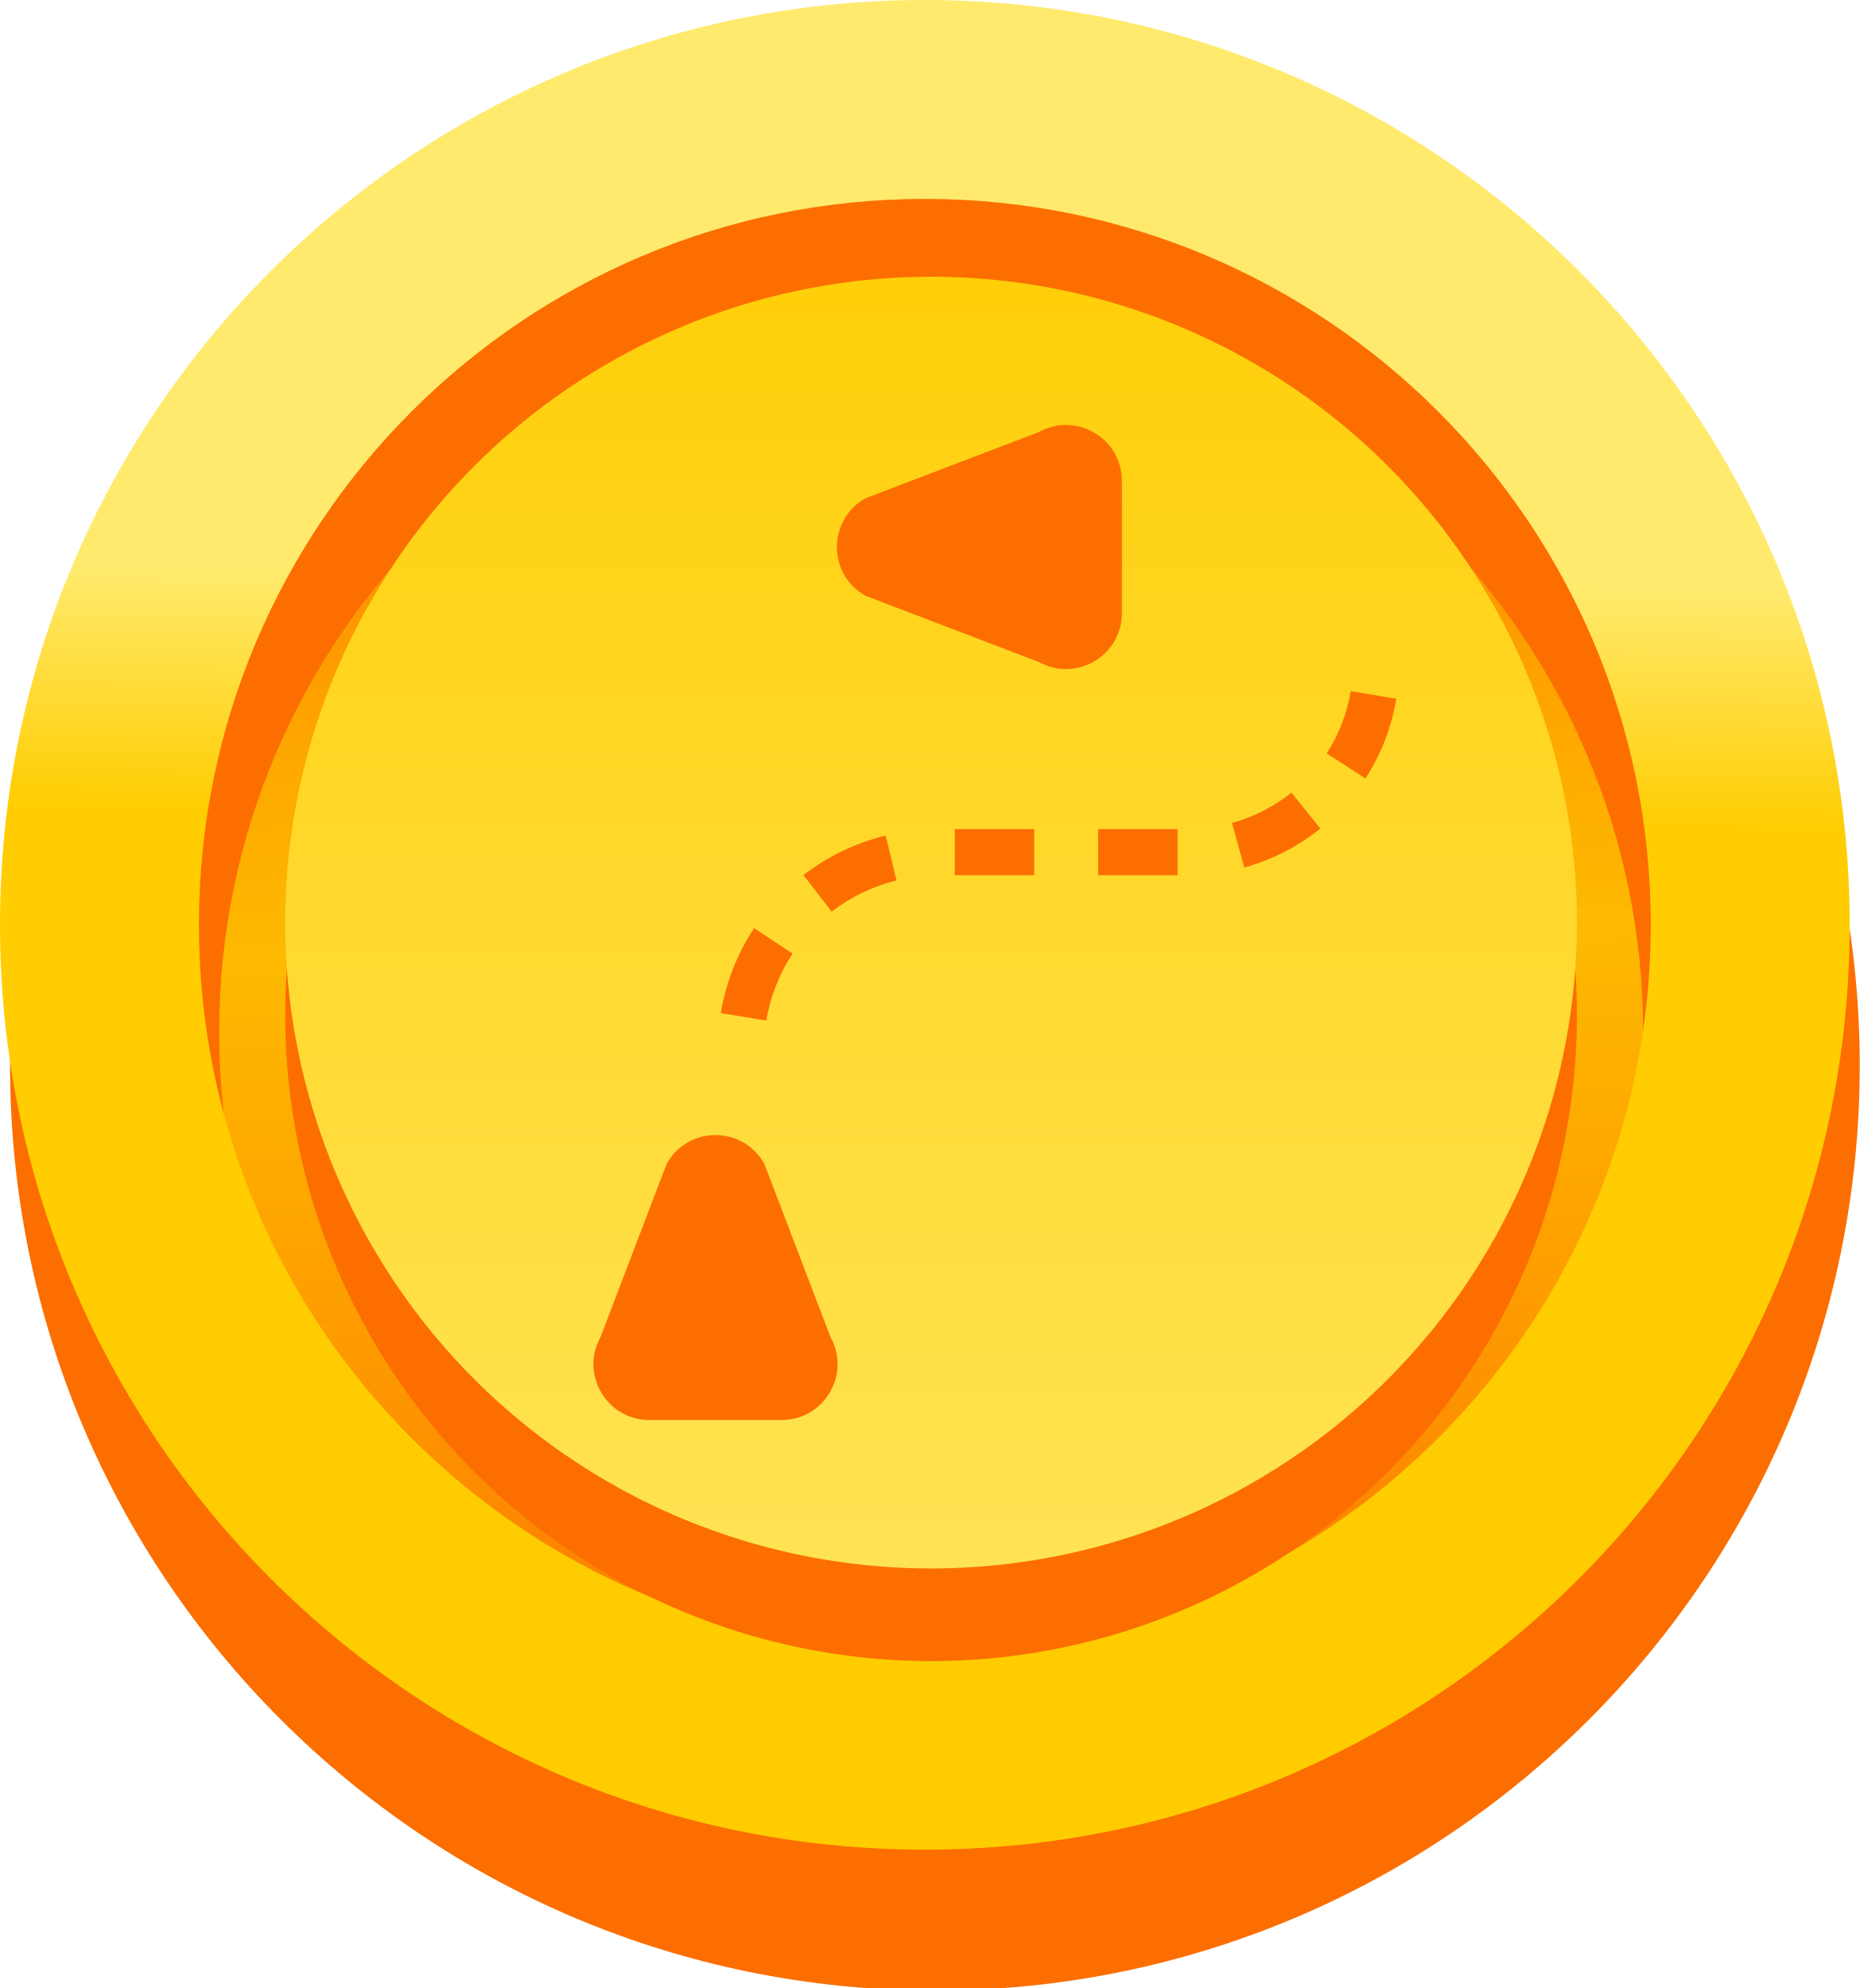
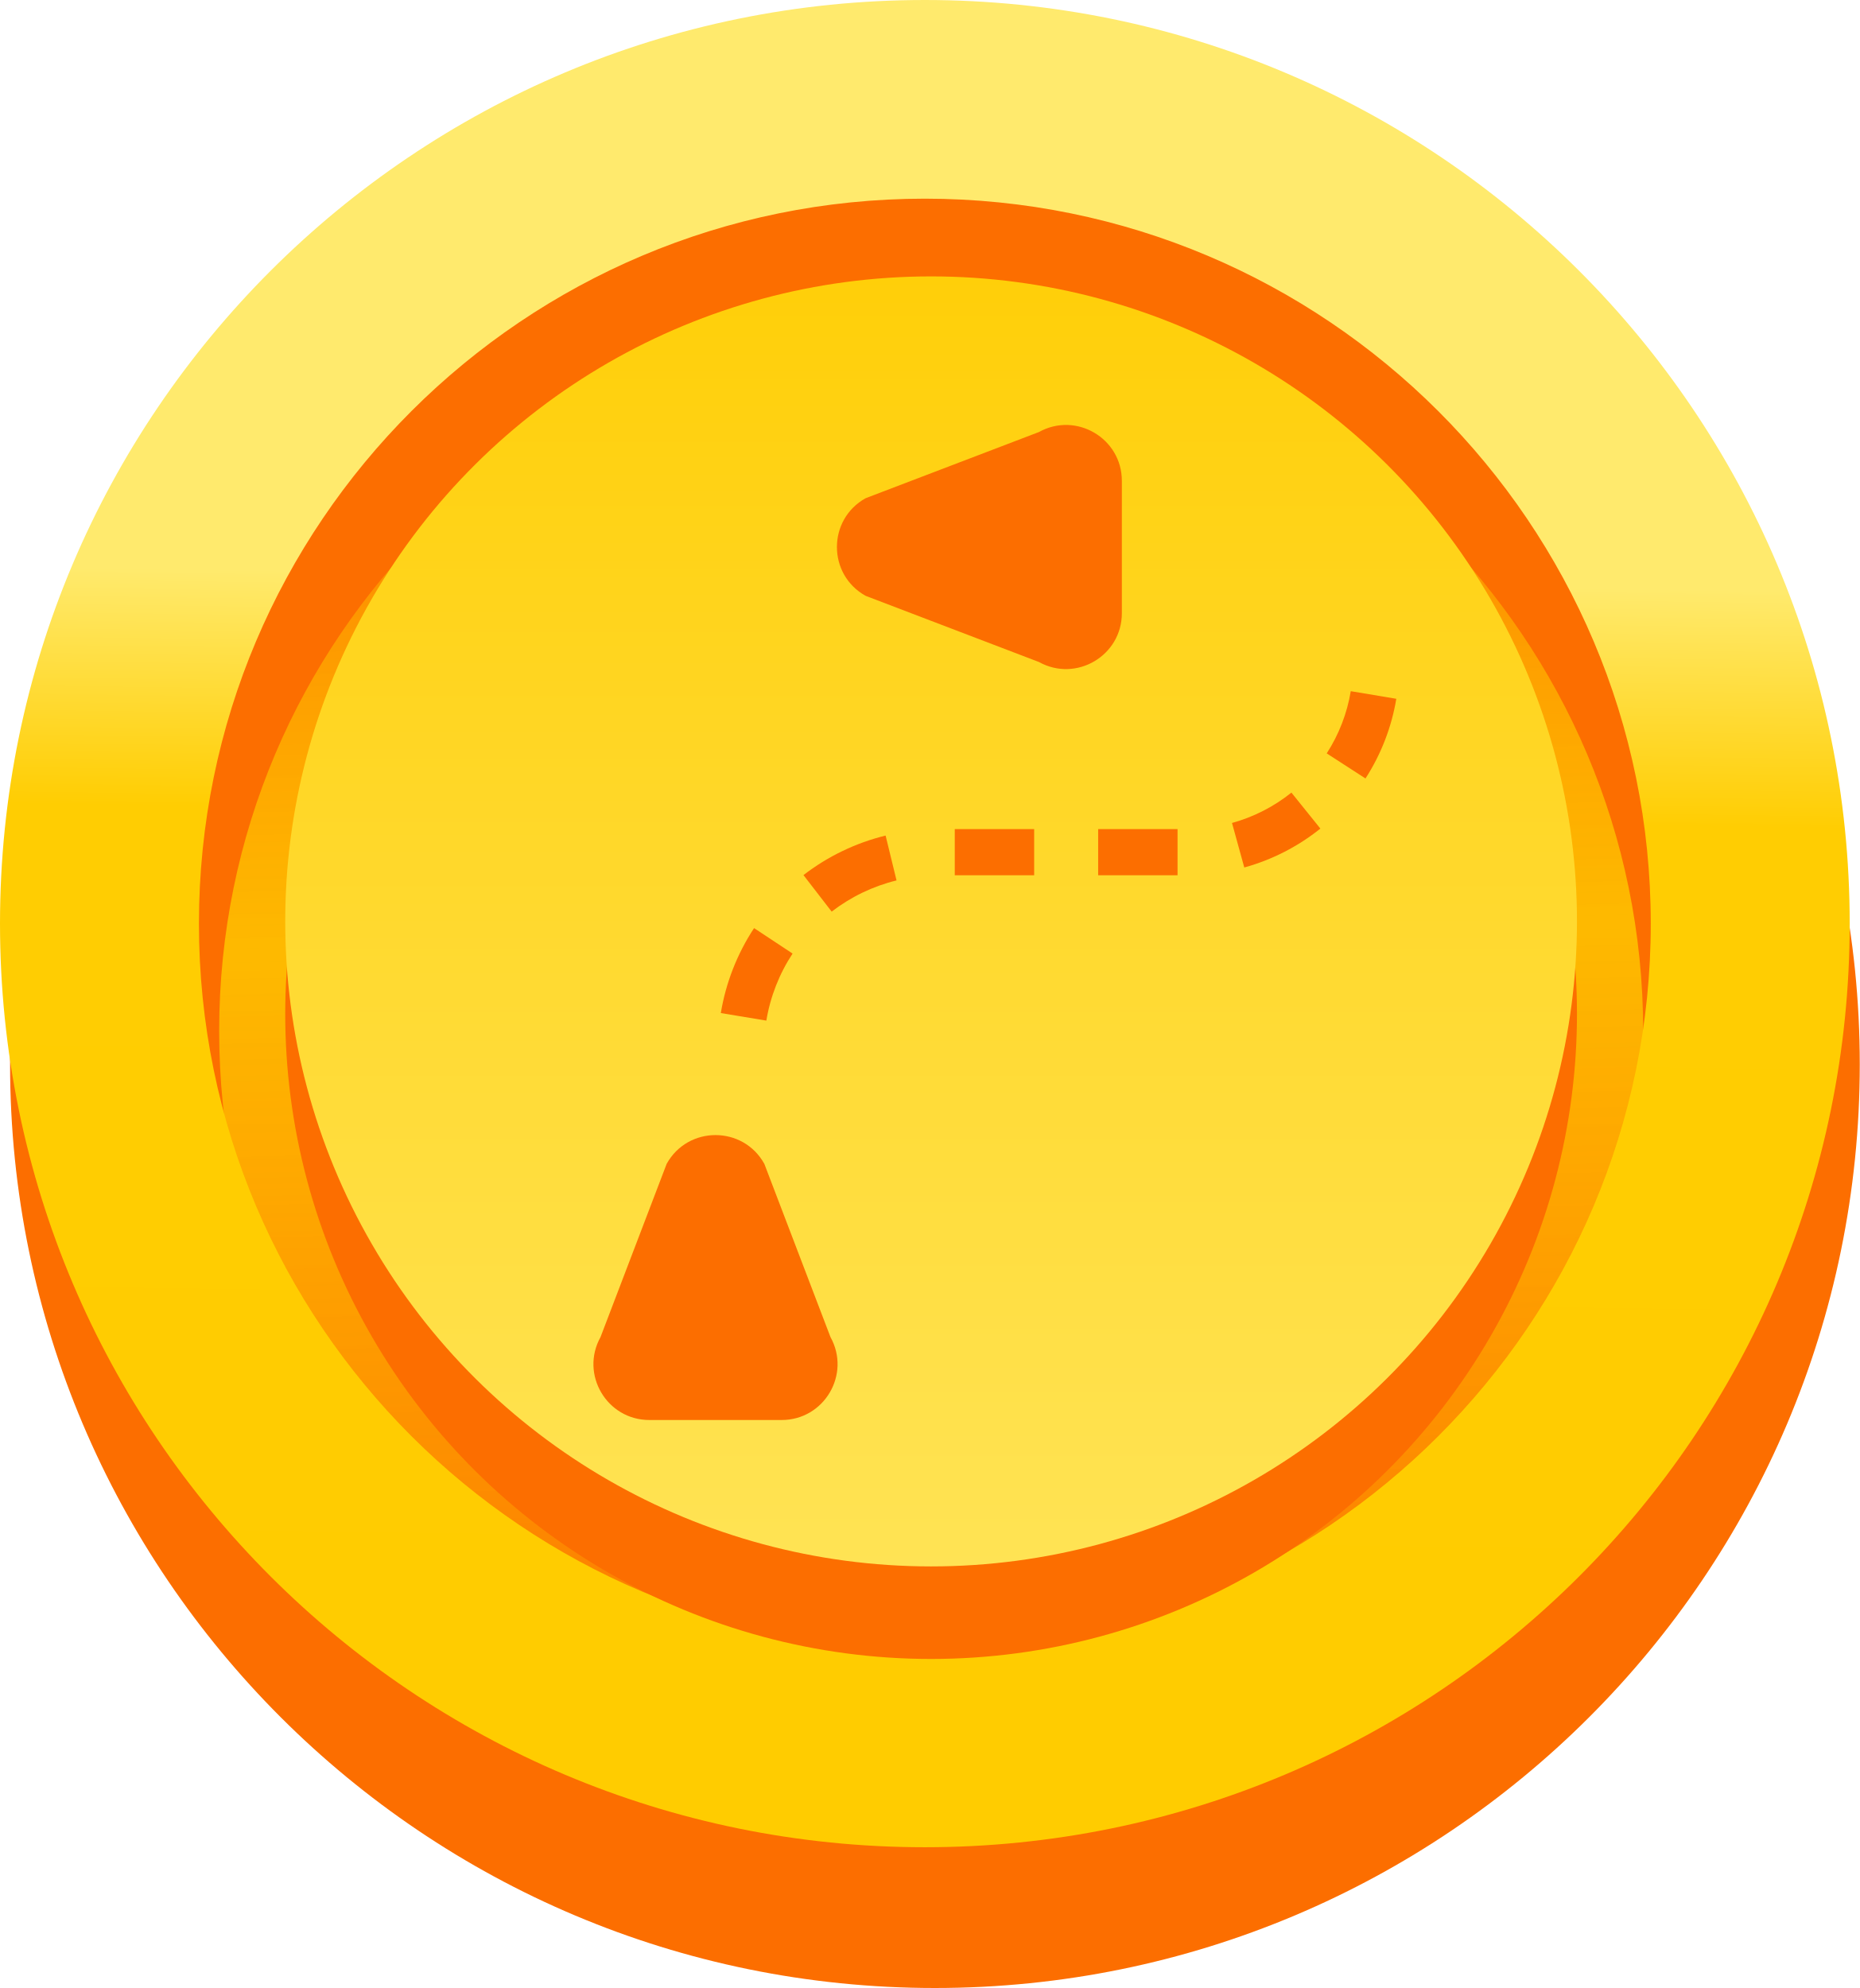
- <svg xmlns="http://www.w3.org/2000/svg" xmlns:xlink="http://www.w3.org/1999/xlink" id="Layer_1" data-name="Layer 1" width="58" height="62" viewBox="0 0 58 62">
+ <svg xmlns="http://www.w3.org/2000/svg" id="Layer_1" data-name="Layer 1" width="58" height="62" viewBox="0 0 58 62">
  <defs>
-     <linearGradient id="linear-gradient" x1="20.923" y1="44.873" x2="20.923" y2="-4.755" gradientUnits="userSpaceOnUse">
-       <stop offset="0" stop-color="#ffea6d" />
-       <stop offset=".833" stop-color="#ffcd02" />
-       <stop offset="1" stop-color="#fc0" />
-     </linearGradient>
-     <symbol id="New_Symbol" data-name="New Symbol" viewBox="0 0 41.793 44.733">
-       <g>
-         <use width="41.793" height="44.733" xlink:href="#button_gui" />
-         <g>
-           <path d="M8.354,30.072c-2.593-4.49-2.593-10.023,0-14.514,2.593-4.49,7.384-7.257,12.569-7.257s9.977,2.766,12.569,7.257,2.593,10.023,0,14.514-7.384,7.257-12.569,7.257-9.977-2.766-12.569-7.257ZM20.923,24.63c-1.002,0-1.814-.812-1.814-1.814s.812-1.814,1.814-1.814,1.814.812,1.814,1.814-.812,1.814-1.814,1.814Z" fill="#fc6e00" />
-           <path d="M8.354,27.99c-2.593-4.49-2.593-10.023,0-14.514s7.384-7.257,12.569-7.257,9.977,2.766,12.569,7.257,2.593,10.023,0,14.514-7.384,7.257-12.569,7.257-9.977-2.766-12.569-7.257Z" fill="url(#linear-gradient)" />
-         </g>
-       </g>
-     </symbol>
-     <linearGradient id="linear-gradient-2" x1="21.244" y1="39.677" x2="20.399" y2="5.016" gradientUnits="userSpaceOnUse">
+     <linearGradient id="linear-gradient" x1="29.482" y1="54.992" x2="28.31" y2="6.953" gradientUnits="userSpaceOnUse">
      <stop offset="0" stop-color="#fc6e00" />
      <stop offset=".536" stop-color="#fc0" stop-opacity=".8" />
      <stop offset=".911" stop-color="#fc7800" />
      <stop offset="1" stop-color="#fc7e00" />
    </linearGradient>
-     <linearGradient id="linear-gradient-3" x1="21.026" y1="3.036" x2="20.519" y2="40.064" gradientUnits="userSpaceOnUse">
+     <linearGradient id="linear-gradient-2" x1="29.18" y1="4.208" x2="28.477" y2="55.529" gradientUnits="userSpaceOnUse">
      <stop offset=".27" stop-color="#ffea6d" />
      <stop offset=".414" stop-color="#ffcd02" />
      <stop offset="1" stop-color="#fc0" />
    </linearGradient>
-     <symbol id="button_gui" viewBox="0 0 41.793 44.733">
-       <g>
-         <circle cx="21.009" cy="23.95" r="20.783" fill="#fc6e00" />
-         <circle cx="20.783" cy="20.783" r="17.651" fill="url(#linear-gradient-2)" />
-         <path d="M20.925,4.361C10.521,4.361,2.086,12.796,2.086,23.2s8.434,18.839,18.839,18.839,18.839-8.434,18.839-18.839S31.33,4.361,20.925,4.361ZM20.925,39.2c-8.836,0-16-7.163-16-16s7.163-16,16-16,16,7.163,16,16-7.163,16-16,16Z" fill="#fc6e00" />
-         <path d="M20.783,0C9.305,0,0,9.305,0,20.783s9.305,20.783,20.783,20.783,20.783-9.305,20.783-20.783S32.261,0,20.783,0ZM20.783,37.096c-9.009,0-16.313-7.304-16.313-16.313S11.774,4.47,20.783,4.47s16.313,7.304,16.313,16.313-7.304,16.313-16.313,16.313Z" fill="url(#linear-gradient-3)" />
-       </g>
-     </symbol>
+     <linearGradient id="linear-gradient-3" x1="29.037" y1="62.194" x2="29.037" y2="-6.59" gradientUnits="userSpaceOnUse">
+       <stop offset="0" stop-color="#ffea6d" />
+       <stop offset=".833" stop-color="#ffcd02" />
+       <stop offset="1" stop-color="#fc0" />
+     </linearGradient>
  </defs>
-   <use width="41.793" height="44.733" transform="scale(1.3878)" xlink:href="#New_Symbol" />
+   <g>
+     <g>
+       <ellipse cx="29.157" cy="33.195" rx="28.843" ry="28.805" fill="#fc6e00" />
+       <ellipse cx="28.843" cy="28.805" rx="24.496" ry="24.464" fill="url(#linear-gradient)" />
+       <path d="M29.04,6.045C14.601,6.045,2.896,17.735,2.896,32.155s11.706,26.111,26.145,26.111,26.145-11.69,26.145-26.111S43.48,6.045,29.04,6.045ZM29.04,54.331c-12.263,0-22.205-9.928-22.205-22.176S16.777,9.98,29.04,9.98s22.205,9.928,22.205,22.176-9.941,22.176-22.205,22.176Z" fill="#fc6e00" />
+       <path d="M28.843,0C12.914,0,0,12.896,0,28.805s12.914,28.805,28.843,28.805,28.843-12.896,28.843-28.805S44.773,0,28.843,0ZM28.843,51.415c-12.503,0-22.639-10.123-22.639-22.61S16.34,6.196,28.843,6.196s22.639,10.123,22.639,22.61-10.136,22.61-22.639,22.61Z" fill="url(#linear-gradient-2)" />
+     </g>
+     <g>
+       <path d="M11.594,41.68c-3.598-6.224-3.598-13.892,0-20.116,3.598-6.224,10.247-10.058,17.444-10.058s13.846,3.834,17.444,10.058c3.598,6.224,3.598,13.892,0,20.116-3.598,6.224-10.247,10.058-17.444,10.058s-13.846-3.834-17.444-10.058ZM29.037,34.136c-1.391,0-2.517-1.126-2.517-2.514s1.126-2.514,2.517-2.514,2.517,1.126,2.517,2.514-1.126,2.514-2.517,2.514Z" fill="#fc6e00" />
+       <path d="M11.594,38.794c-3.598-6.224-3.598-13.892,0-20.116,3.598-6.224,10.247-10.058,17.444-10.058s13.846,3.834,17.444,10.058c3.598,6.224,3.598,13.892,0,20.116s-10.247,10.058-17.444,10.058-13.846-3.834-17.444-10.058Z" fill="url(#linear-gradient-3)" />
+     </g>
+   </g>
  <g>
    <rect x="34.248" y="25.857" width="2.476" height="1.44" fill="#fc6e00" />
    <path d="M38.422,25.666l.383,1.388c.863-.237,1.675-.653,2.373-1.213l-.903-1.122c-.546.438-1.18.762-1.853.947Z" fill="#fc6e00" />
    <path d="M42.126,21.556c-.114.689-.37,1.352-.75,1.94l1.209.782c.485-.751.815-1.603.961-2.485l-1.421-.237Z" fill="#fc6e00" />
    <path d="M22.479,31.594l1.421.236c.122-.744.403-1.46.818-2.091l-1.201-.794c-.525.797-.882,1.706-1.037,2.649Z" fill="#fc6e00" />
    <path d="M25.057,27.291l.88,1.14c.598-.461,1.291-.795,2.023-.973l-.341-1.399c-.928.226-1.807.65-2.562,1.233Z" fill="#fc6e00" />
    <rect x="29.776" y="25.857" width="2.476" height="1.44" fill="#fc6e00" />
  </g>
  <path d="M24.377,44.286h-4.126c-1.327,0-2.167-1.425-1.523-2.586l2.063-5.403c.663-1.196,2.383-1.196,3.046,0l2.063,5.403c.644,1.161-.196,2.586-1.523,2.586Z" fill="#fc6e00" />
  <path d="M34.987,14.997v4.126c0,1.327-1.425,2.167-2.586,1.523l-5.403-2.063c-1.196-.663-1.196-2.383,0-3.046l5.403-2.063c1.161-.644,2.586.196,2.586,1.523Z" fill="#fc6e00" />
</svg>
